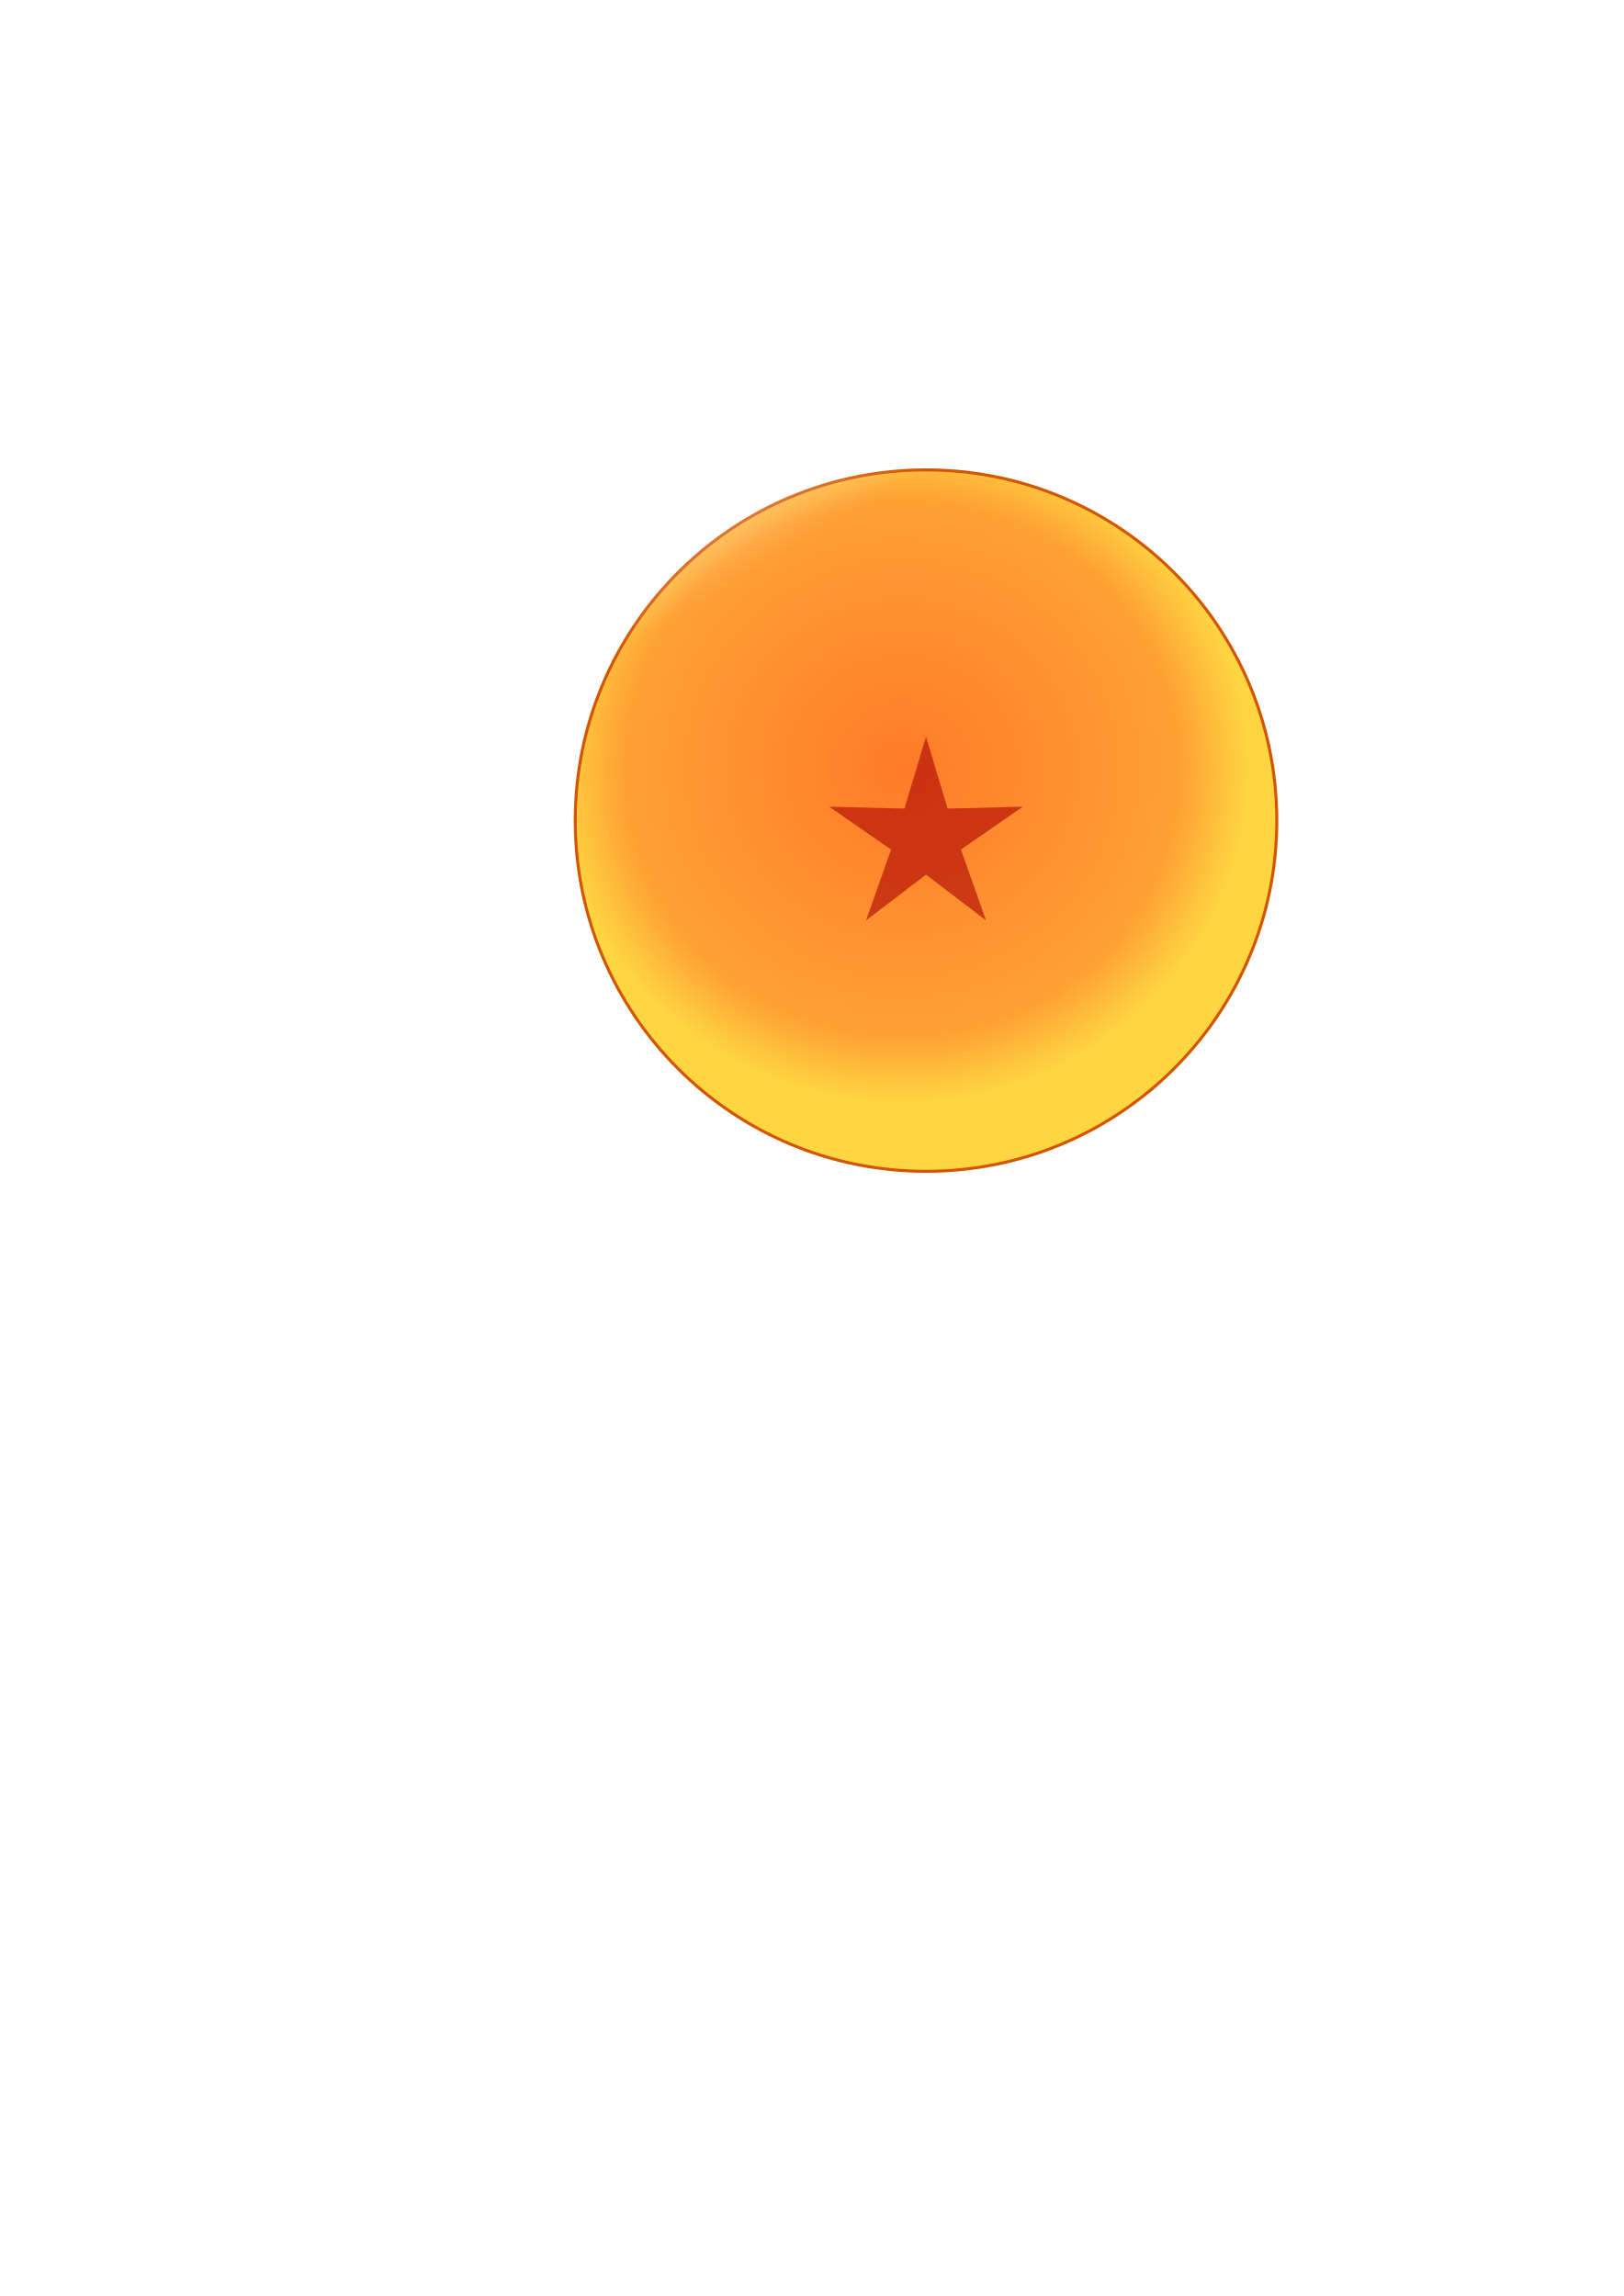
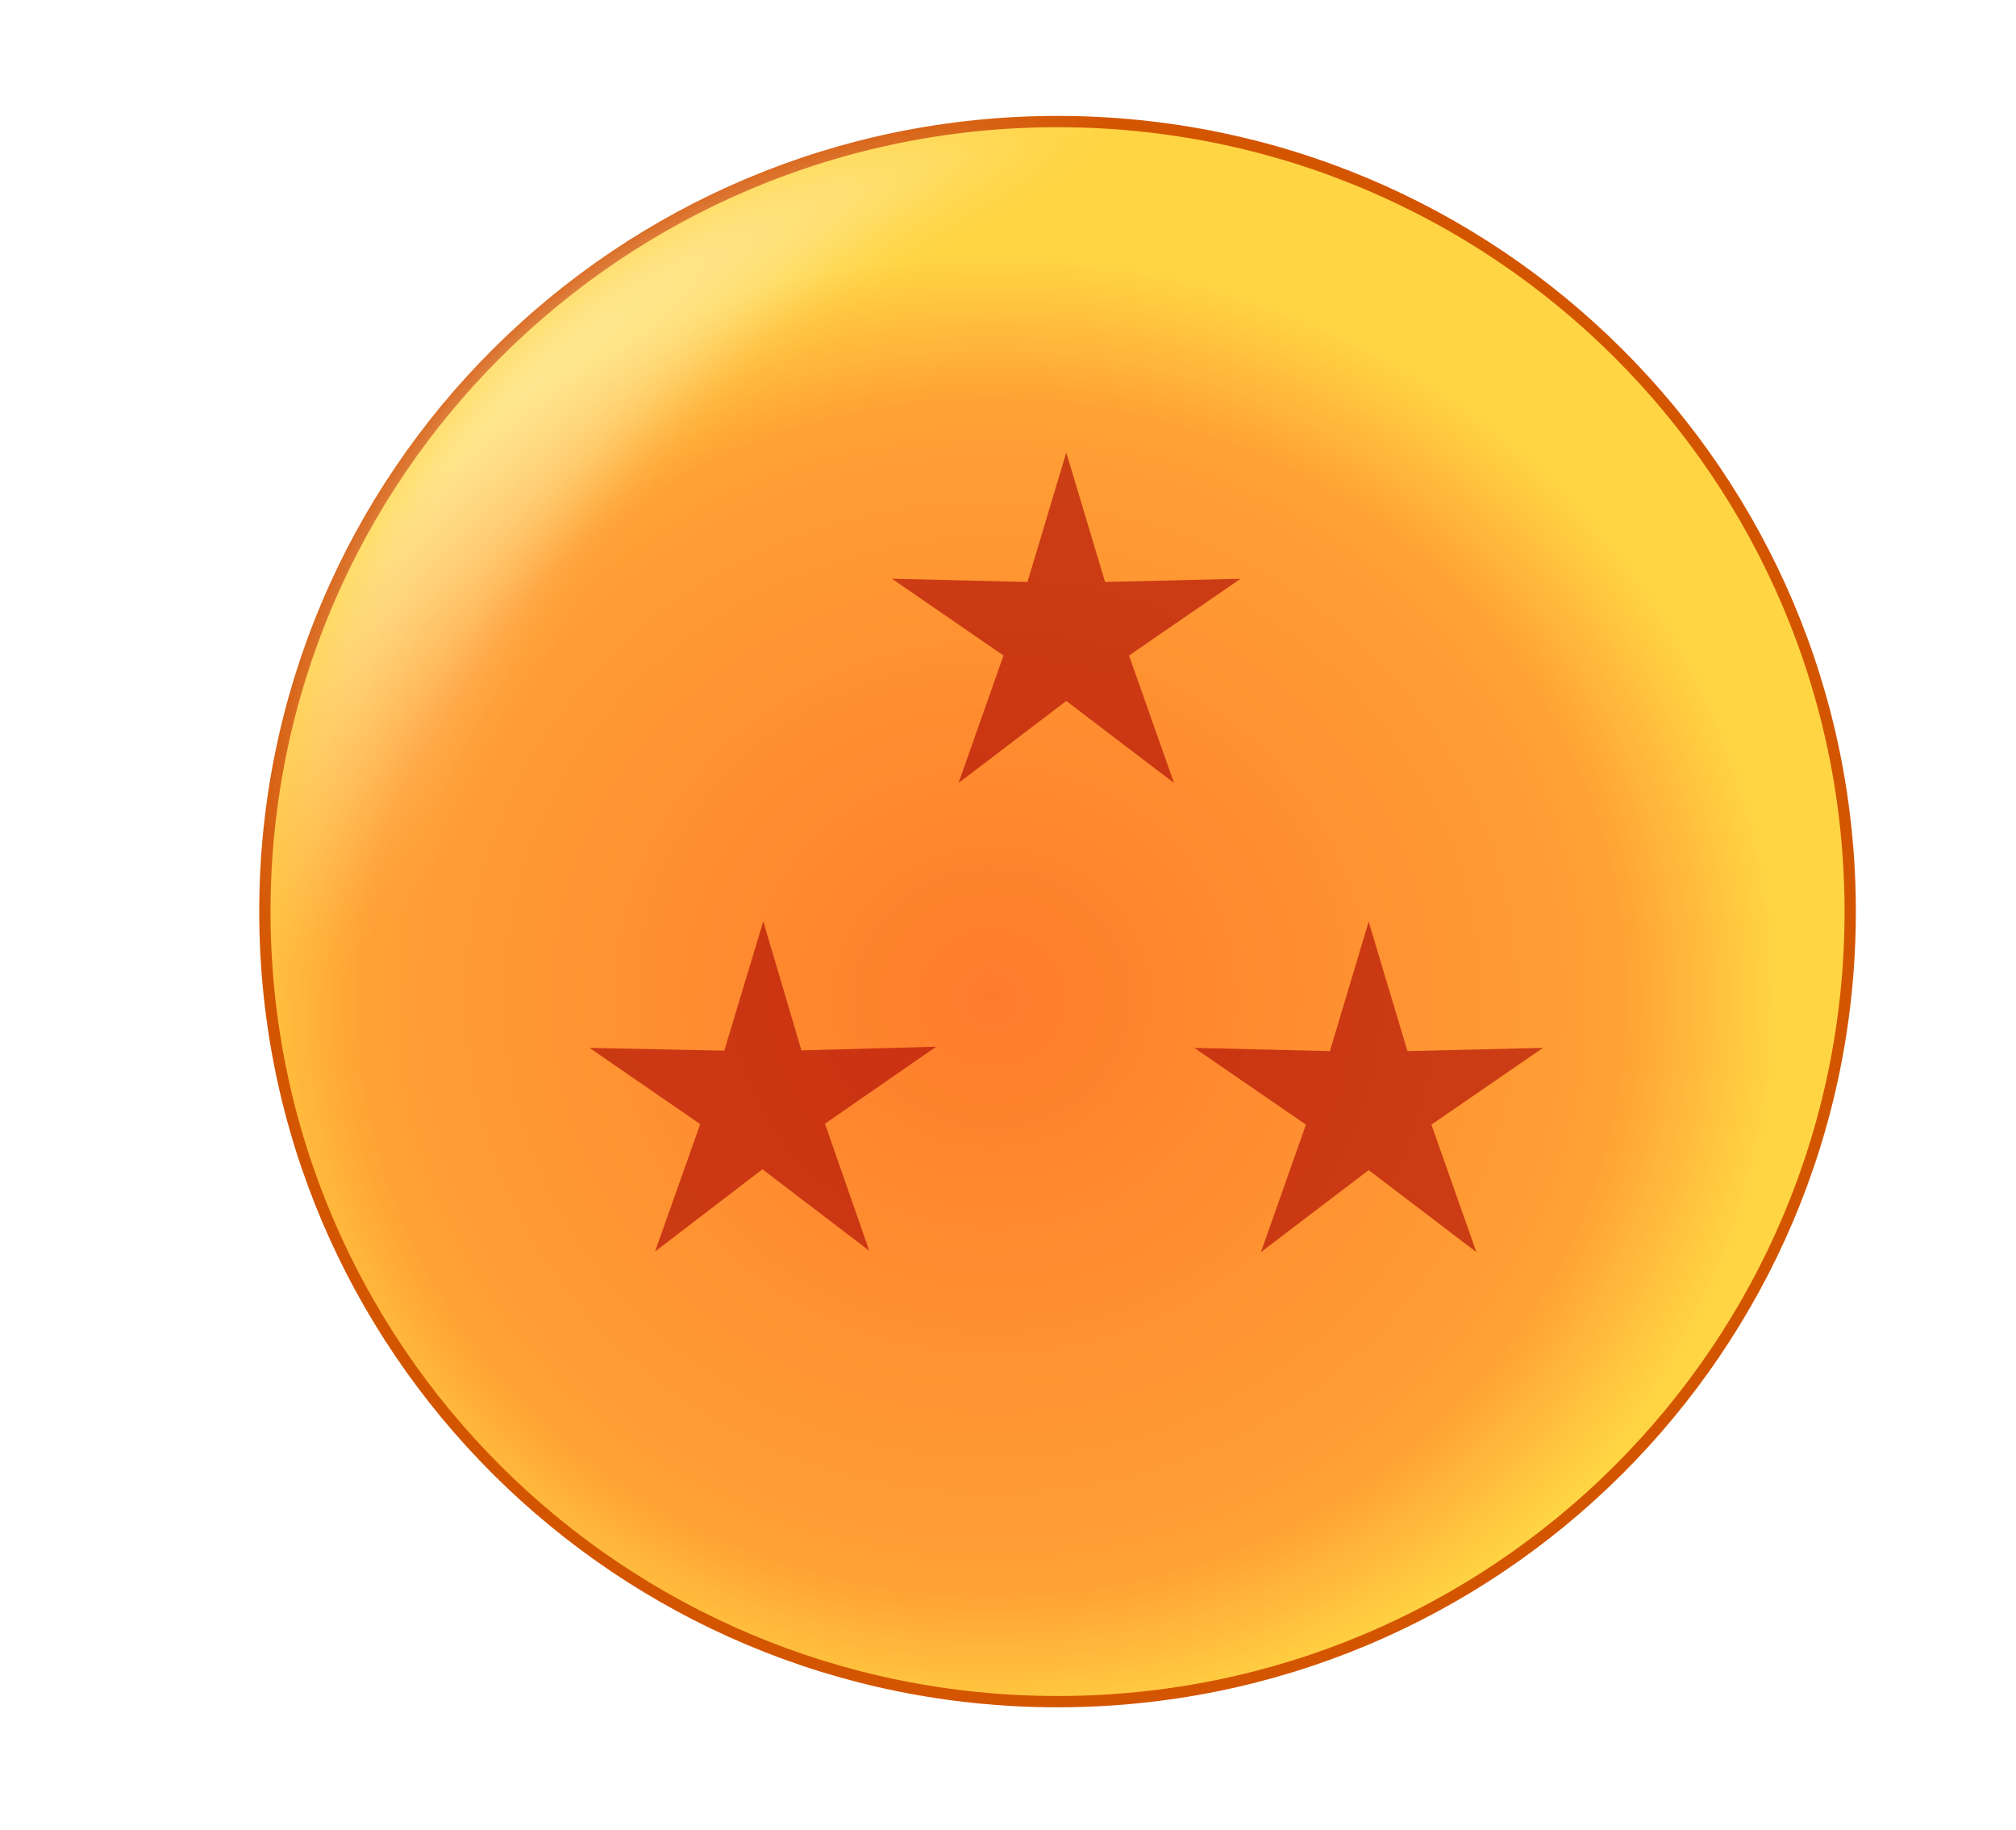
- <svg xmlns="http://www.w3.org/2000/svg" version="1.1" viewBox="0 0 595.3 841.9">
+ <svg xmlns="http://www.w3.org/2000/svg" width="270" height="245" viewBox="0 0 270 245" fill="none">
+   <path d="M141.635 227.865C200.265 227.865 247.795 180.499 247.795 122.071C247.795 63.643 200.265 16.278 141.635 16.278C83.004 16.278 35.475 63.643 35.475 122.071C35.475 180.499 83.004 227.865 141.635 227.865Z" fill="url(#paint0_radial_85_2)" fill-opacity="0.992" stroke="#D45500" stroke-width="1.512" />
+   <g filter="url(#filter0_f_85_2)">
+     <path d="M150.053 16.321C125.841 14.947 102.001 21.444 82.273 34.791C59.875 50.039 44.368 73.083 38.853 99.315C33.338 125.546 38.221 153.032 52.526 176.275C47.899 149.218 51.114 121.583 61.806 96.503C72.499 71.423 90.24 49.902 113.02 34.378C124.409 26.69 136.874 20.613 150.053 16.321Z" fill="url(#paint1_linear_85_2)" />
+   </g>
+   <path opacity="0.609" d="M142.804 93.865L128.374 104.85L134.398 87.779L119.456 77.497L137.609 77.932L142.804 60.593L147.998 77.932L166.152 77.497L151.209 87.779L157.234 104.85L142.804 93.865Z" fill="#AA0000" />
+   <path opacity="0.609" d="M102.112 156.576L87.729 167.589L93.776 150.53L78.956 140.319L97.002 140.691L102.225 123.367L107.331 140.656L125.379 140.161L110.489 150.473L116.42 167.491L102.112 156.576Z" fill="#AA0000" />
+   <path opacity="0.609" d="M183.303 156.686L168.873 167.672L174.898 150.6L159.956 140.319L178.109 140.753L183.304 123.413L188.498 140.752L206.651 140.317L191.708 150.599L197.732 167.67L183.303 156.686Z" fill="#AA0000" />
  <defs>
-     <style>
-       .cls-1 {
-         fill: url(#Dégradé_sans_nom);
-         fill-opacity: 1;
-         stroke: #d45500;
-         stroke-miterlimit: 11.3;
-         stroke-width: 1.1px;
-       }
- 
-       .cls-2 {
-         fill: #a00;
-         isolation: isolate;
-         opacity: .6;
-       }
- 
-       .cls-3 {
-         fill: url(#Dégradé_sans_nom_2);
-       }
-     </style>
-     <radialGradient id="Dégradé_sans_nom" data-name="Dégradé sans nom" cx="-62.9" cy="827.6" fx="-62.9" fy="827.6" r="45.4" gradientTransform="translate(506.8 2516.3) scale(2.8 -2.7)" gradientUnits="userSpaceOnUse">
-       <stop offset="0" stop-color="#ff7a2a" />
-       <stop offset=".8" stop-color="#ffa033" />
-       <stop offset="1" stop-color="#ffd542" />
+     <filter id="filter0_f_85_2" x="28.986" y="8.486" width="128.722" height="175.444" filterUnits="userSpaceOnUse" color-interpolation-filters="sRGB">
+       <feFlood flood-opacity="0" result="BackgroundImageFix" />
+       <feBlend mode="normal" in="SourceGraphic" in2="BackgroundImageFix" result="shape" />
+       <feGaussianBlur stdDeviation="3.827" result="effect1_foregroundBlur_85_2" />
+     </filter>
+     <radialGradient id="paint0_radial_85_2" cx="0" cy="0" r="1" gradientUnits="userSpaceOnUse" gradientTransform="translate(132.788 133.532) scale(105.987 99.2831)">
+       <stop stop-color="#FF7A2A" />
+       <stop offset="0.797" stop-color="#FFA033" />
+       <stop offset="1" stop-color="#FFD542" />
    </radialGradient>
-     <linearGradient id="Dégradé_sans_nom_2" data-name="Dégradé sans nom 2" x1="27.2" y1="770.1" x2="139" y2="837.3" gradientTransform="translate(-346.3 134.1) rotate(90) scale(.7 -.7)" gradientUnits="userSpaceOnUse">
-       <stop offset="0" stop-color="#fff" />
-       <stop offset="1" stop-color="#fff" stop-opacity="0" />
+     <linearGradient id="paint1_linear_85_2" x1="22.269" y1="33.263" x2="79.83" y2="91.172" gradientUnits="userSpaceOnUse">
+       <stop stop-color="white" />
+       <stop offset="1" stop-color="white" stop-opacity="0" />
    </linearGradient>
  </defs>
-   <g>
-     <g id="svg8">
-       <g id="layer1">
-         <g id="g4777">
-           <g id="g4765">
-             <circle id="path4485" class="cls-1" cx="339.5" cy="300.9" r="128.6" />
-             <path id="path4485-8-9" class="cls-3" d="M373.6,178.1c-27.3-8.8-56.7-8.2-83.4,1.6-63,23.4-96.7,92-77.5,157.5,6.1-67.7,49.9-125.4,112.9-148.8,15.4-5.7,31.6-9.1,48-10.2Z" />
-           </g>
-           <path id="path4769" class="cls-2" d="M339.4,320.8l-21.9,16.7,9.2-26-22.7-15.7,27.6.7,7.9-26.4,7.9,26.4,27.6-.7-22.7,15.7,9.2,26-21.9-16.7Z" />
-         </g>
-       </g>
-     </g>
-   </g>
</svg>
